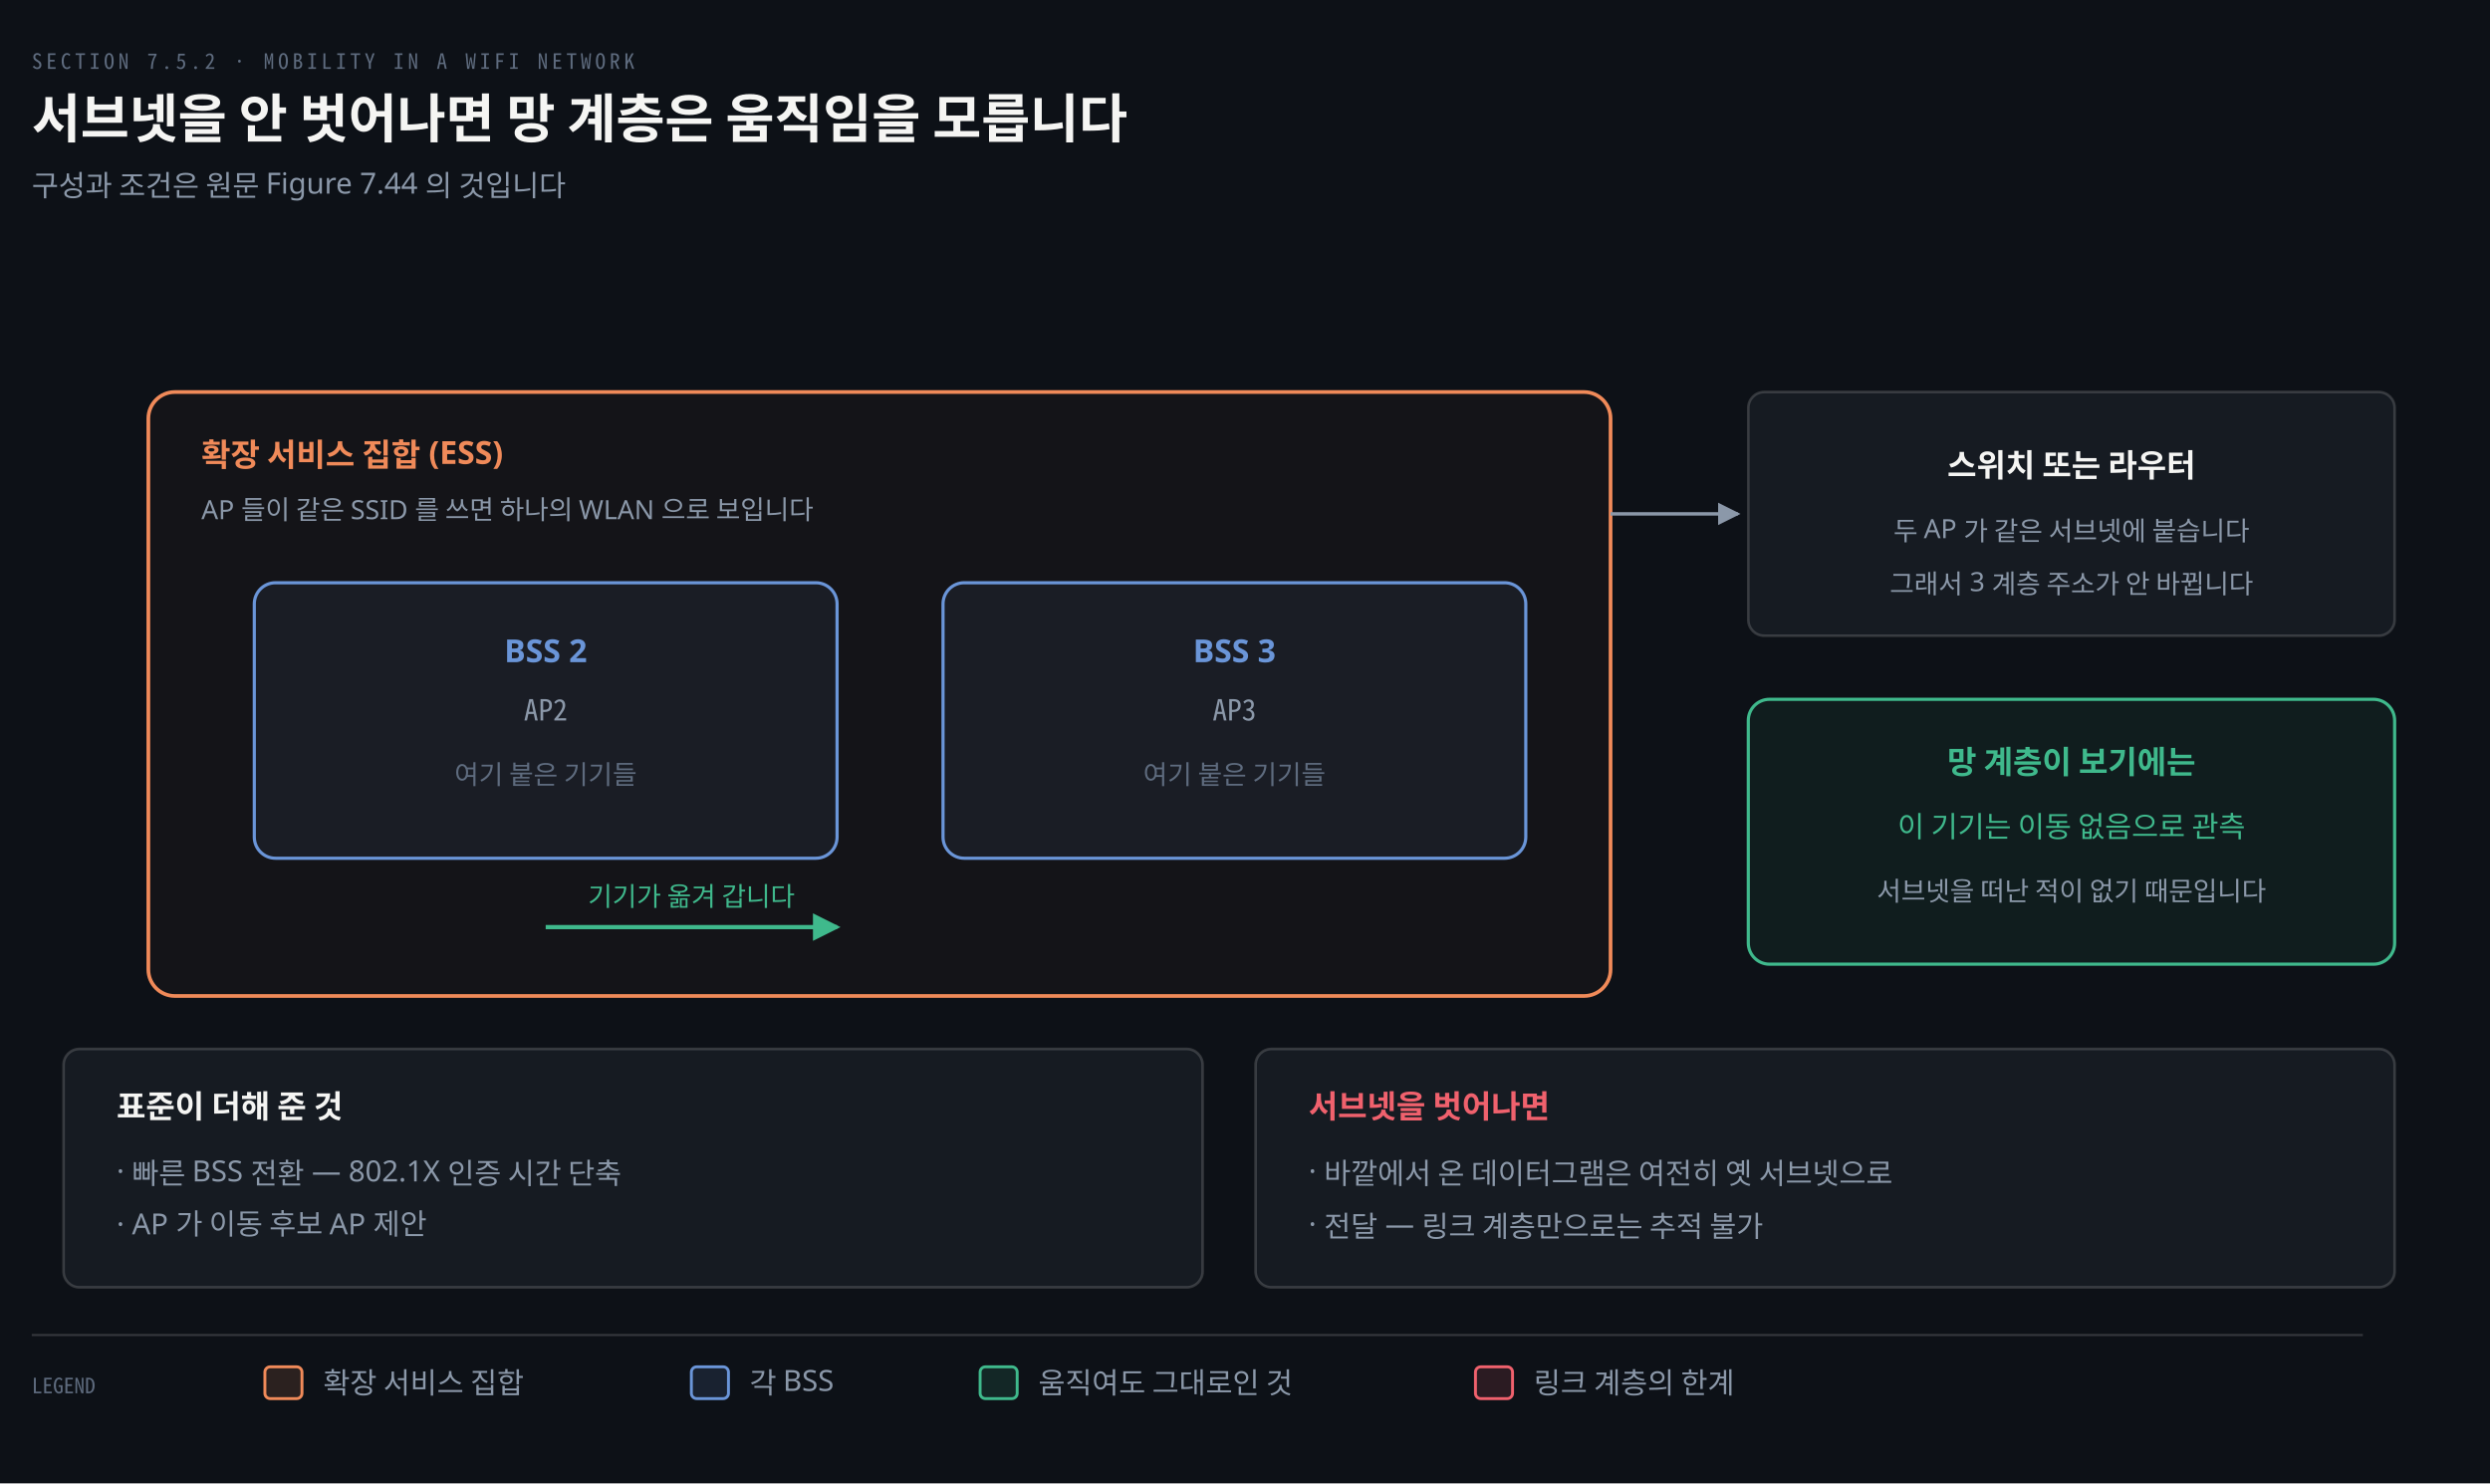
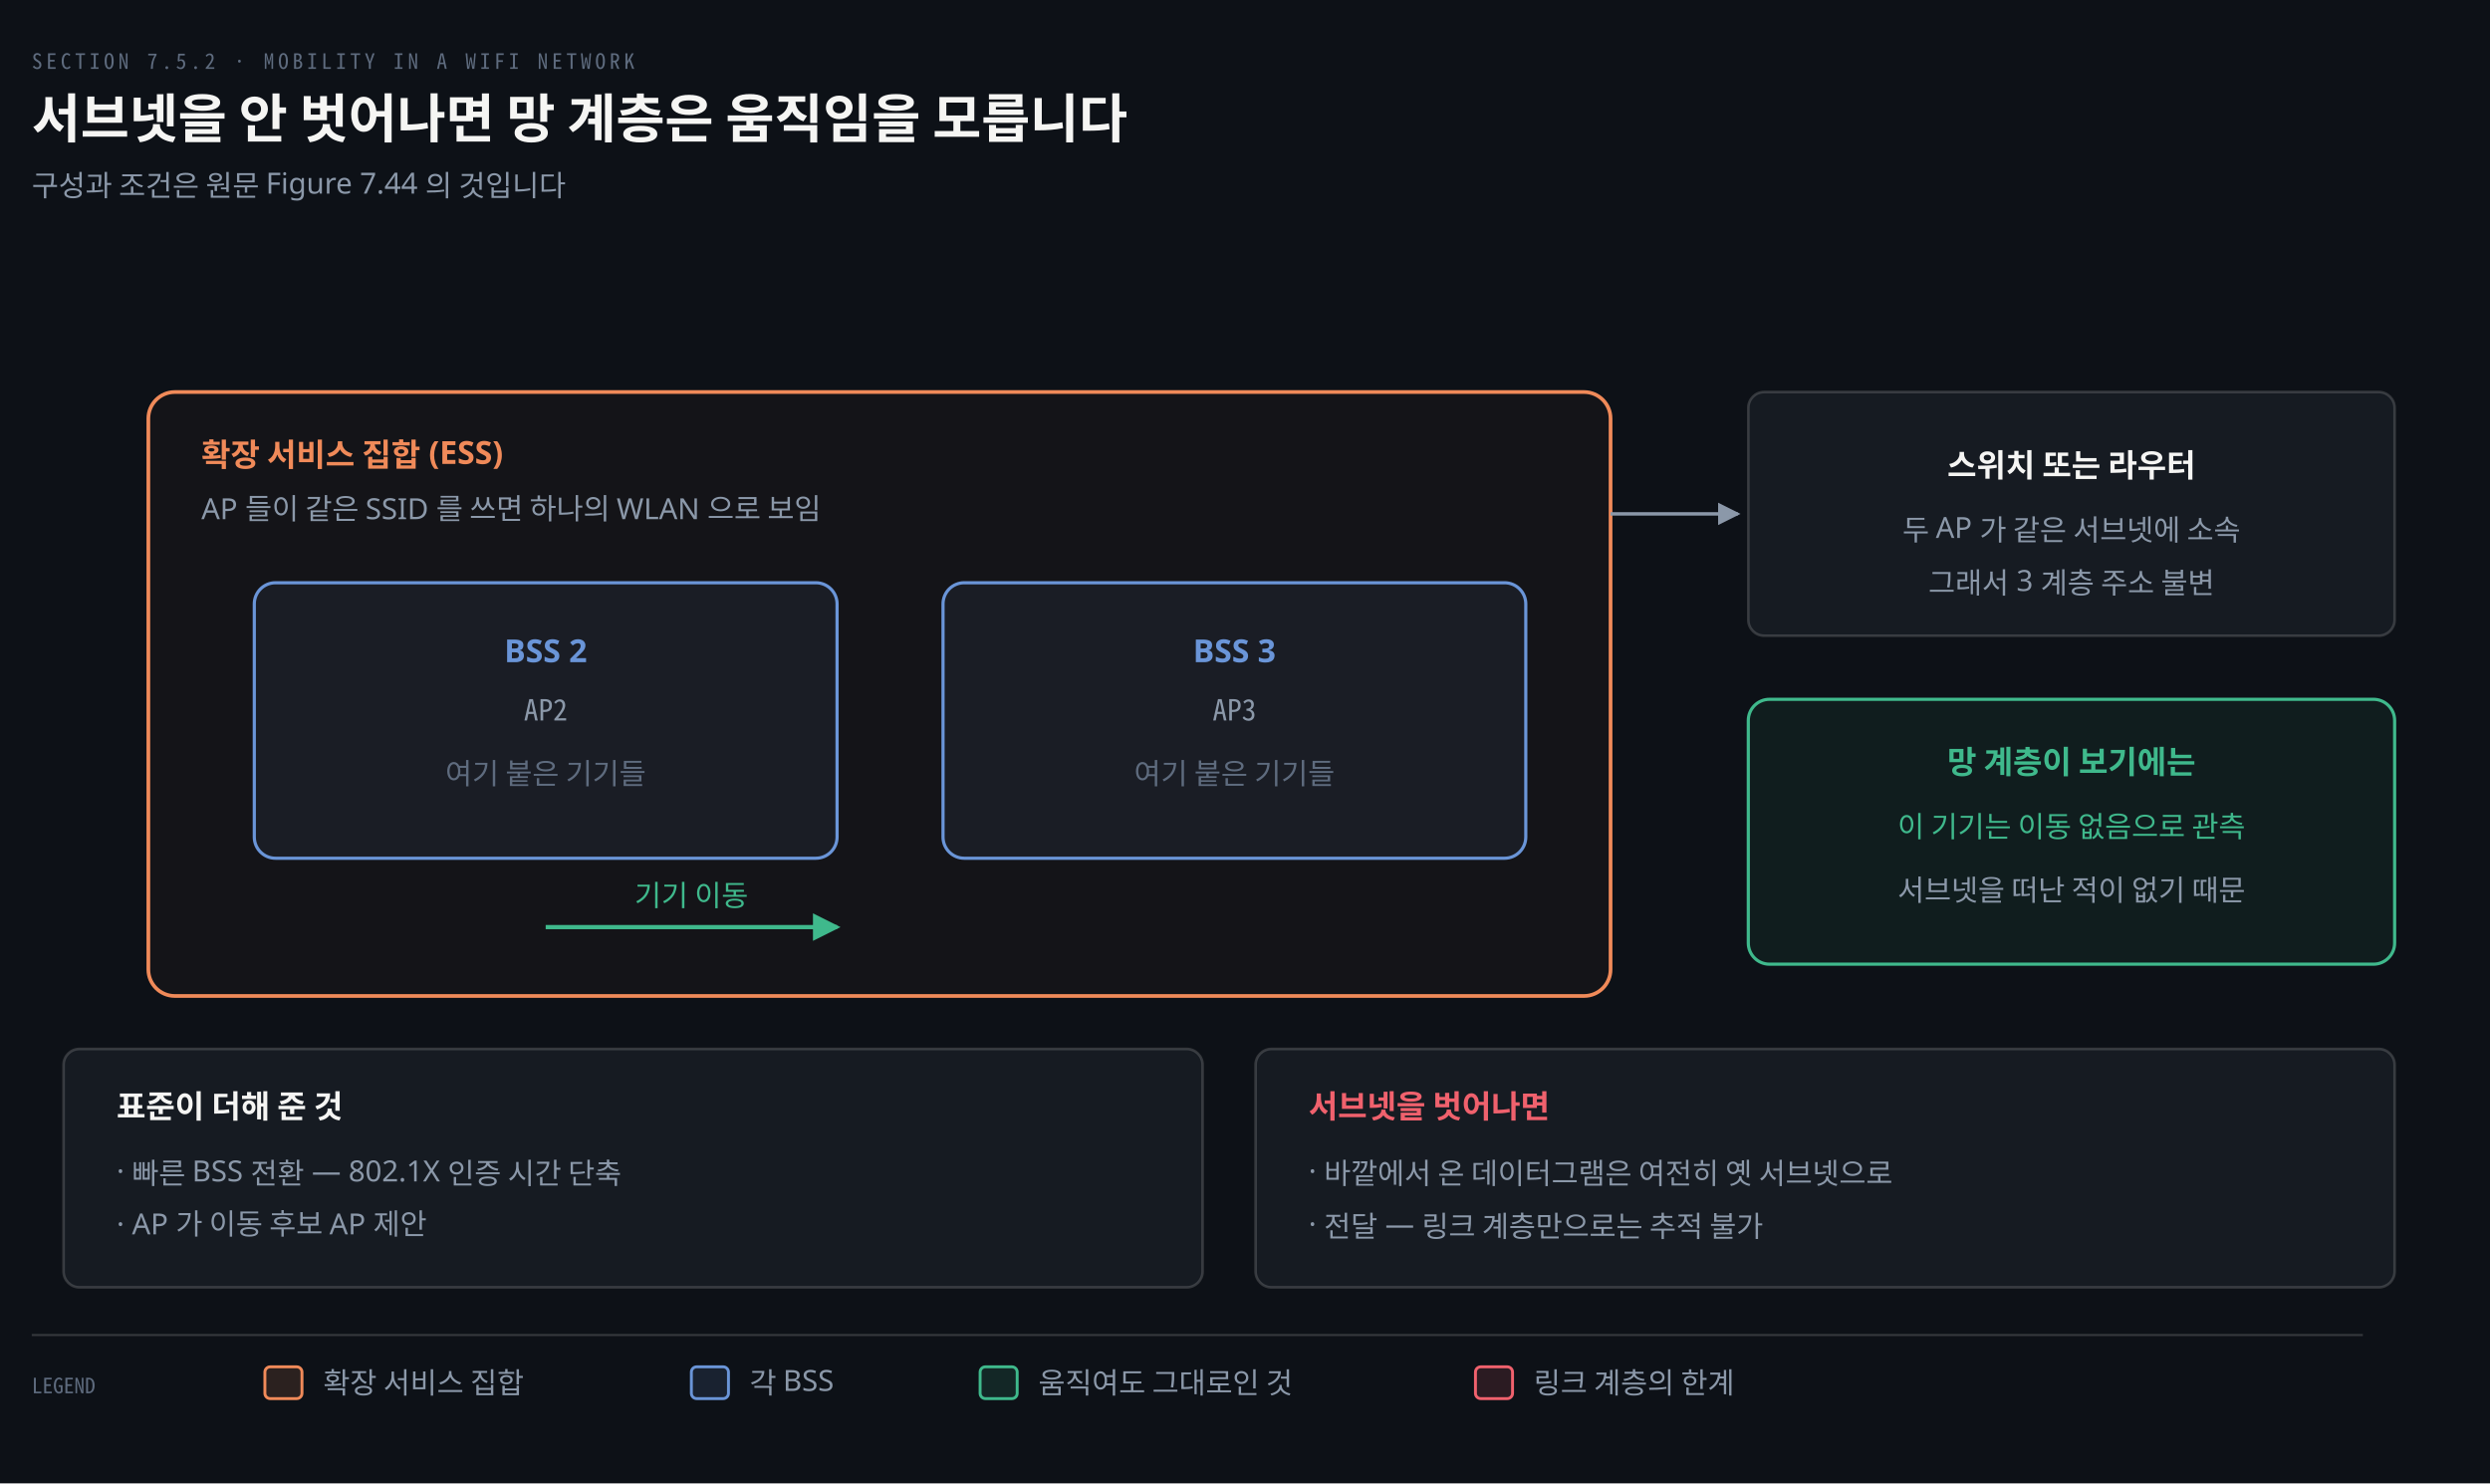
<svg xmlns="http://www.w3.org/2000/svg" viewBox="0 0 940 560" width="100%" role="img" aria-labelledby="dt dd">
  <defs>
    <marker id="ar" viewBox="0 0 8 8" refX="7" refY="4" markerWidth="6.5" markerHeight="6.5" orient="auto">
      <path d="M0 0 L8 4 L0 8 z" fill="#8B98A9" />
    </marker>
    <marker id="ok" viewBox="0 0 8 8" refX="7" refY="4" markerWidth="6.5" markerHeight="6.5" orient="auto">
      <path d="M0 0 L8 4 L0 8 z" fill="#3FB98C" />
    </marker>
    <marker id="warn" viewBox="0 0 8 8" refX="7" refY="4" markerWidth="6.5" markerHeight="6.5" orient="auto">
      <path d="M0 0 L8 4 L0 8 z" fill="#E3B341" />
    </marker>
    <marker id="bad" viewBox="0 0 8 8" refX="7" refY="4" markerWidth="6.5" markerHeight="6.5" orient="auto">
      <path d="M0 0 L8 4 L0 8 z" fill="#F0616D" />
    </marker>
    <marker id="info" viewBox="0 0 8 8" refX="7" refY="4" markerWidth="6.5" markerHeight="6.5" orient="auto">
      <path d="M0 0 L8 4 L0 8 z" fill="#6A95D8" />
    </marker>
    <marker id="acc" viewBox="0 0 8 8" refX="7" refY="4" markerWidth="6.5" markerHeight="6.5" orient="auto">
      <path d="M0 0 L8 4 L0 8 z" fill="#F08A59" />
    </marker>
    <marker id="soft" viewBox="0 0 8 8" refX="7" refY="4" markerWidth="6.5" markerHeight="6.5" orient="auto">
      <path d="M0 0 L8 4 L0 8 z" fill="#5E6B7E" />
    </marker>
  </defs>
  <rect width="940" height="560" fill="#0D1117" />
  <text x="12" y="26" font-family="'Geist Mono','Noto Sans Mono CJK KR',monospace" font-size="8" letter-spacing="0.18em" fill="#5E6B7E">SECTION 7.5.2 · MOBILITY IN A WIFI NETWORK</text>
  <text x="12" y="52" font-family="'Geist','Apple SD Gothic Neo','Noto Sans KR','Malgun Gothic',sans-serif" font-size="20" font-weight="600" fill="#F5F5F3">서브넷을 안 벗어나면 망 계층은 움직임을 모릅니다</text>
  <text x="12" y="74" font-family="'Geist','Apple SD Gothic Neo','Noto Sans KR','Malgun Gothic',sans-serif" font-size="11" fill="#8B98A9">구성과 조건은 원문 Figure 7.44 의 것입니다</text>
  <rect x="56" y="148" width="552" height="228" rx="10" fill="#F08A5908" stroke="#F08A59" stroke-width="1.4" />
  <text x="76" y="176" text-anchor="start" font-family="'Geist','Apple SD Gothic Neo','Noto Sans KR','Malgun Gothic',sans-serif" font-size="12" font-weight="600" fill="#F08A59">확장 서비스 집합 (ESS)</text>
-   <text x="76" y="196" text-anchor="start" font-family="'Geist','Apple SD Gothic Neo','Noto Sans KR','Malgun Gothic',sans-serif" font-size="10" font-weight="400" fill="#8B98A9">AP 들이 같은 SSID 를 쓰면 하나의 WLAN 으로 보입니다</text>
+   <text x="76" y="196" text-anchor="start" font-family="'Geist','Apple SD Gothic Neo','Noto Sans KR','Malgun Gothic',sans-serif" font-size="11" font-weight="400" fill="#8B98A9">AP 들이 같은 SSID 를 쓰면 하나의 WLAN 으로 보임</text>
  <rect x="96" y="220" width="220" height="104" rx="8" fill="#6A95D812" stroke="#6A95D8" stroke-width="1.2" />
  <text x="206" y="250" text-anchor="middle" font-family="'Geist','Apple SD Gothic Neo','Noto Sans KR','Malgun Gothic',sans-serif" font-size="12" font-weight="600" fill="#6A95D8">BSS 2</text>
  <text x="206" y="272" text-anchor="middle" font-family="'Geist Mono','Noto Sans Mono CJK KR',monospace" font-size="11" font-weight="400" fill="#8B98A9">AP2</text>
-   <text x="206" y="296" text-anchor="middle" font-family="'Geist','Apple SD Gothic Neo','Noto Sans KR','Malgun Gothic',sans-serif" font-size="10" font-weight="400" fill="#5E6B7E">여기 붙은 기기들</text>
+   <text x="206" y="296" text-anchor="middle" font-family="'Geist','Apple SD Gothic Neo','Noto Sans KR','Malgun Gothic',sans-serif" font-size="11" font-weight="400" fill="#5E6B7E">여기 붙은 기기들</text>
  <rect x="356" y="220" width="220" height="104" rx="8" fill="#6A95D812" stroke="#6A95D8" stroke-width="1.2" />
  <text x="466" y="250" text-anchor="middle" font-family="'Geist','Apple SD Gothic Neo','Noto Sans KR','Malgun Gothic',sans-serif" font-size="12" font-weight="600" fill="#6A95D8">BSS 3</text>
  <text x="466" y="272" text-anchor="middle" font-family="'Geist Mono','Noto Sans Mono CJK KR',monospace" font-size="11" font-weight="400" fill="#8B98A9">AP3</text>
-   <text x="466" y="296" text-anchor="middle" font-family="'Geist','Apple SD Gothic Neo','Noto Sans KR','Malgun Gothic',sans-serif" font-size="10" font-weight="400" fill="#5E6B7E">여기 붙은 기기들</text>
+   <text x="466" y="296" text-anchor="middle" font-family="'Geist','Apple SD Gothic Neo','Noto Sans KR','Malgun Gothic',sans-serif" font-size="11" font-weight="400" fill="#5E6B7E">여기 붙은 기기들</text>
  <path d="M 206 350 L 316 350" fill="none" stroke="#3FB98C" stroke-width="1.6" marker-end="url(#ok)" />
-   <text x="261" y="342" text-anchor="middle" font-family="'Geist','Apple SD Gothic Neo','Noto Sans KR','Malgun Gothic',sans-serif" font-size="10" font-weight="400" fill="#3FB98C">기기가 옮겨 갑니다</text>
+   <text x="261" y="342" text-anchor="middle" font-family="'Geist','Apple SD Gothic Neo','Noto Sans KR','Malgun Gothic',sans-serif" font-size="11" font-weight="400" fill="#3FB98C">기기 이동</text>
  <rect x="660" y="148" width="244" height="92" rx="6" fill="#161B22" stroke="rgba(191,192,192,0.22)" stroke-width="1.0" />
  <text x="782" y="180" text-anchor="middle" font-family="'Geist','Apple SD Gothic Neo','Noto Sans KR','Malgun Gothic',sans-serif" font-size="12" font-weight="600" fill="#F5F5F3">스위치 또는 라우터</text>
-   <text x="782" y="204" text-anchor="middle" font-family="'Geist','Apple SD Gothic Neo','Noto Sans KR','Malgun Gothic',sans-serif" font-size="10" font-weight="400" fill="#8B98A9">두 AP 가 같은 서브넷에 붙습니다</text>
-   <text x="782" y="224" text-anchor="middle" font-family="'Geist','Apple SD Gothic Neo','Noto Sans KR','Malgun Gothic',sans-serif" font-size="10" font-weight="400" fill="#8B98A9">그래서 3 계층 주소가 안 바뀝니다</text>
+   <text x="782" y="204" text-anchor="middle" font-family="'Geist','Apple SD Gothic Neo','Noto Sans KR','Malgun Gothic',sans-serif" font-size="11" font-weight="400" fill="#8B98A9">두 AP 가 같은 서브넷에 소속</text>
+   <text x="782" y="224" text-anchor="middle" font-family="'Geist','Apple SD Gothic Neo','Noto Sans KR','Malgun Gothic',sans-serif" font-size="11" font-weight="400" fill="#8B98A9">그래서 3 계층 주소 불변</text>
  <path d="M 608 194 L 656 194" fill="none" stroke="#8B98A9" stroke-width="1.3" marker-end="url(#ar)" />
  <rect x="660" y="264" width="244" height="100" rx="8" fill="#3FB98C12" stroke="#3FB98C" stroke-width="1.2" />
  <text x="782" y="292" text-anchor="middle" font-family="'Geist','Apple SD Gothic Neo','Noto Sans KR','Malgun Gothic',sans-serif" font-size="12" font-weight="600" fill="#3FB98C">망 계층이 보기에는</text>
  <text x="782" y="316" text-anchor="middle" font-family="'Geist','Apple SD Gothic Neo','Noto Sans KR','Malgun Gothic',sans-serif" font-size="11" font-weight="400" fill="#3FB98C">이 기기는 이동 없음으로 관측</text>
-   <text x="782" y="340" text-anchor="middle" font-family="'Geist','Apple SD Gothic Neo','Noto Sans KR','Malgun Gothic',sans-serif" font-size="10" font-weight="400" fill="#8B98A9">서브넷을 떠난 적이 없기 때문입니다</text>
+   <text x="782" y="340" text-anchor="middle" font-family="'Geist','Apple SD Gothic Neo','Noto Sans KR','Malgun Gothic',sans-serif" font-size="11" font-weight="400" fill="#8B98A9">서브넷을 떠난 적이 없기 때문</text>
  <rect x="24" y="396" width="430" height="90" rx="6" fill="#161B22" stroke="rgba(191,192,192,0.22)" stroke-width="1.0" />
  <text x="44" y="422" text-anchor="start" font-family="'Geist','Apple SD Gothic Neo','Noto Sans KR','Malgun Gothic',sans-serif" font-size="12" font-weight="600" fill="#F5F5F3">표준이 더해 준 것</text>
  <text x="44" y="446" text-anchor="start" font-family="'Geist','Apple SD Gothic Neo','Noto Sans KR','Malgun Gothic',sans-serif" font-size="11" font-weight="400" fill="#8B98A9">·  빠른 BSS 전환 — 802.1X 인증 시간 단축</text>
  <text x="44" y="466" text-anchor="start" font-family="'Geist','Apple SD Gothic Neo','Noto Sans KR','Malgun Gothic',sans-serif" font-size="11" font-weight="400" fill="#8B98A9">·  AP 가 이동 후보 AP 제안</text>
  <rect x="474" y="396" width="430" height="90" rx="6" fill="#161B22" stroke="rgba(191,192,192,0.22)" stroke-width="1.0" />
  <text x="494" y="422" text-anchor="start" font-family="'Geist','Apple SD Gothic Neo','Noto Sans KR','Malgun Gothic',sans-serif" font-size="12" font-weight="600" fill="#F0616D">서브넷을 벗어나면</text>
  <text x="494" y="446" text-anchor="start" font-family="'Geist','Apple SD Gothic Neo','Noto Sans KR','Malgun Gothic',sans-serif" font-size="11" font-weight="400" fill="#8B98A9">·  바깥에서 온 데이터그램은 여전히 옛 서브넷으로</text>
  <text x="494" y="466" text-anchor="start" font-family="'Geist','Apple SD Gothic Neo','Noto Sans KR','Malgun Gothic',sans-serif" font-size="11" font-weight="400" fill="#8B98A9">·  전달 — 링크 계층만으로는 추적 불가</text>
  <line x1="12" y1="504" x2="892" y2="504" stroke="rgba(191,192,192,0.22)" stroke-width="0.8" />
  <text x="12" y="526" text-anchor="start" font-family="'Geist Mono','Noto Sans Mono CJK KR',monospace" font-size="8" font-weight="400" fill="#5E6B7E">LEGEND</text>
  <rect x="100" y="516" width="14" height="12" rx="2" fill="#F08A5922" stroke="#F08A59" stroke-width="1.1" />
  <text x="122" y="526" text-anchor="start" font-family="'Geist','Apple SD Gothic Neo','Noto Sans KR','Malgun Gothic',sans-serif" font-size="11" font-weight="400" fill="#8B98A9">확장 서비스 집합</text>
  <rect x="261" y="516" width="14" height="12" rx="2" fill="#6A95D822" stroke="#6A95D8" stroke-width="1.1" />
  <text x="283" y="526" text-anchor="start" font-family="'Geist','Apple SD Gothic Neo','Noto Sans KR','Malgun Gothic',sans-serif" font-size="11" font-weight="400" fill="#8B98A9">각 BSS</text>
  <rect x="370" y="516" width="14" height="12" rx="2" fill="#3FB98C22" stroke="#3FB98C" stroke-width="1.1" />
  <text x="392" y="526" text-anchor="start" font-family="'Geist','Apple SD Gothic Neo','Noto Sans KR','Malgun Gothic',sans-serif" font-size="11" font-weight="400" fill="#8B98A9">움직여도 그대로인 것</text>
  <rect x="557" y="516" width="14" height="12" rx="2" fill="#F0616D22" stroke="#F0616D" stroke-width="1.1" />
  <text x="579" y="526" text-anchor="start" font-family="'Geist','Apple SD Gothic Neo','Noto Sans KR','Malgun Gothic',sans-serif" font-size="11" font-weight="400" fill="#8B98A9">링크 계층의 한계</text>
</svg>
